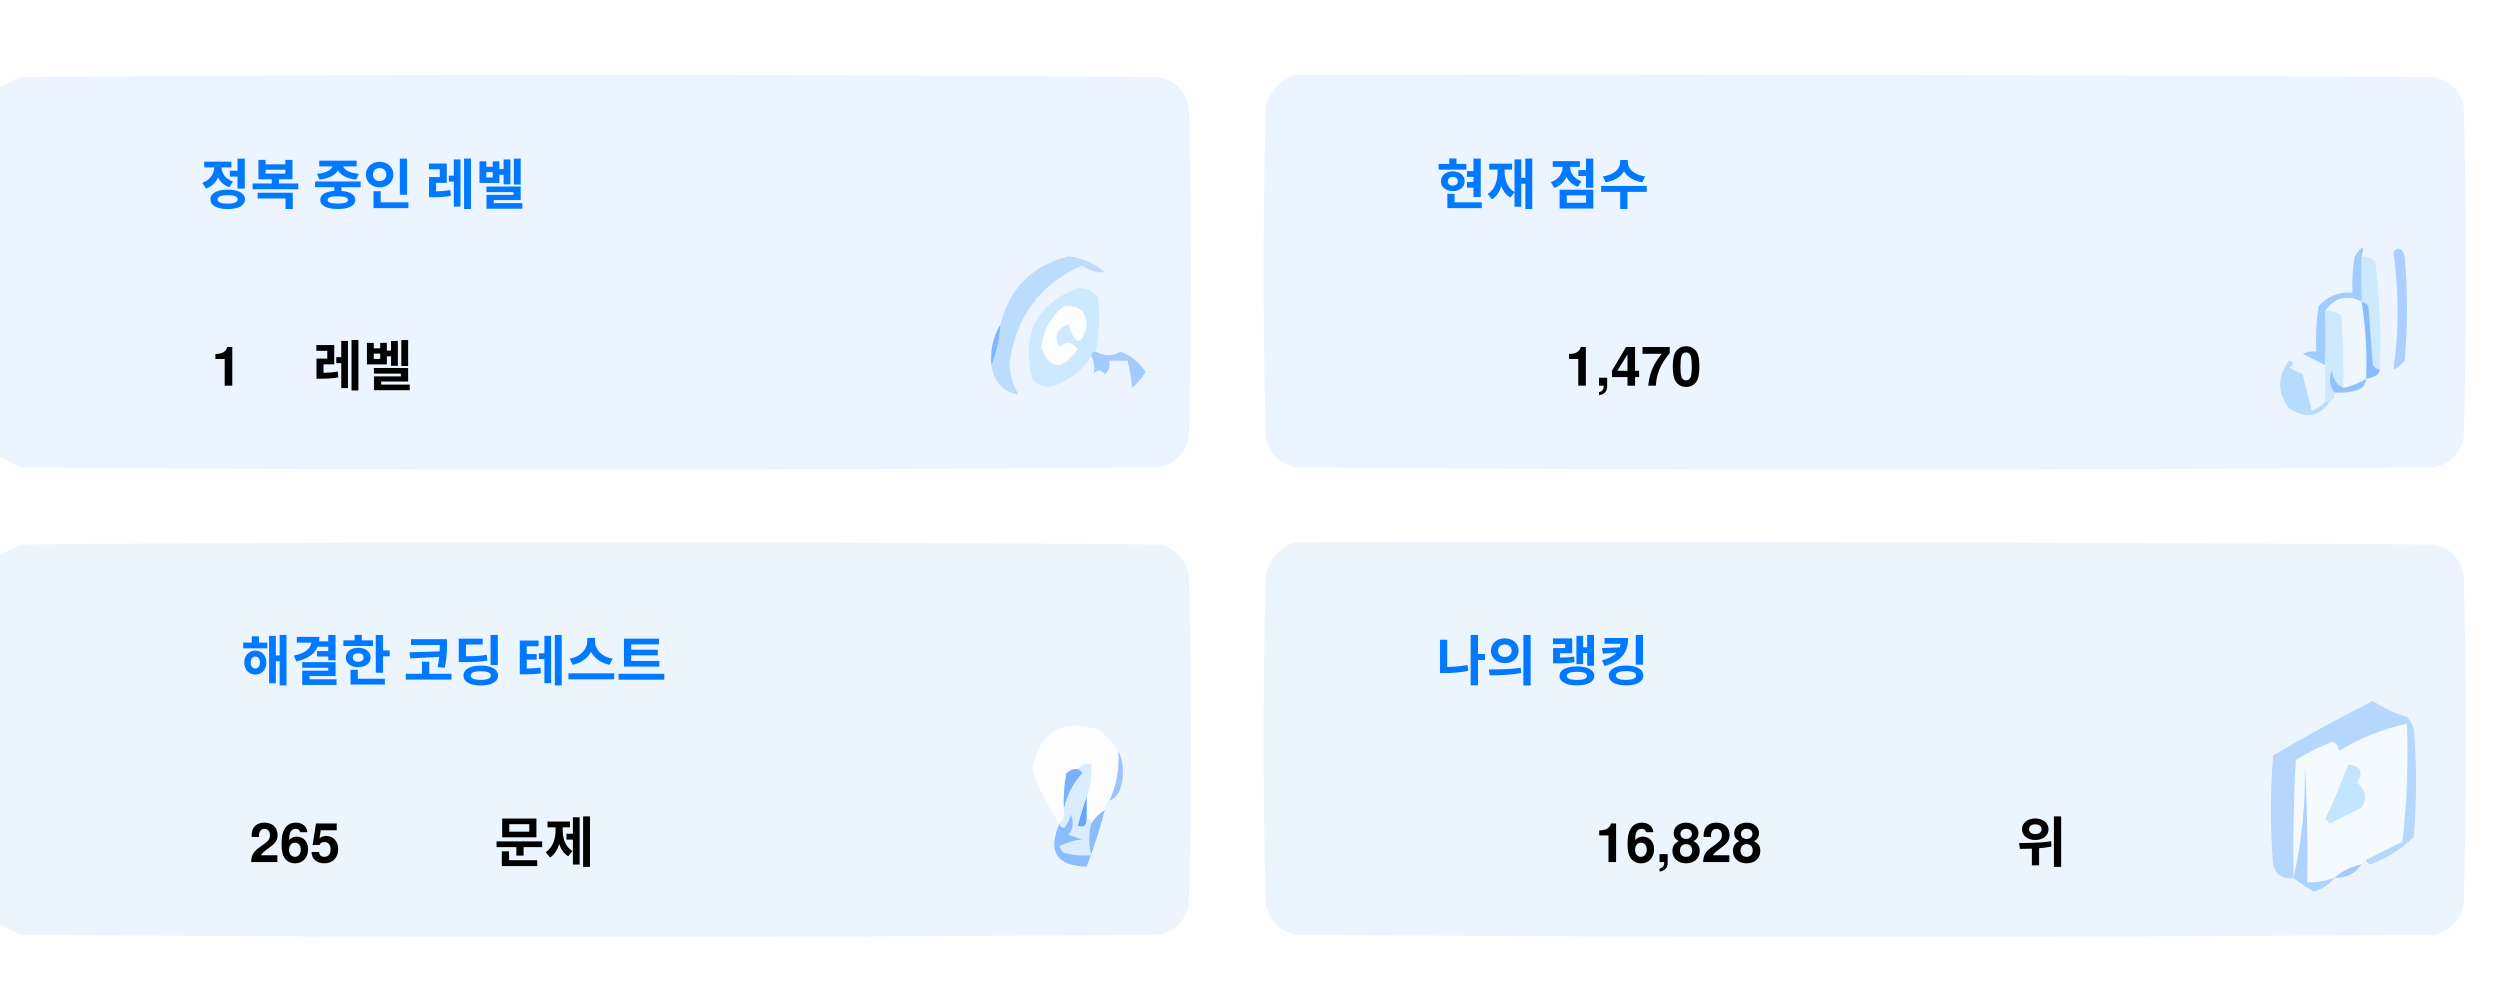
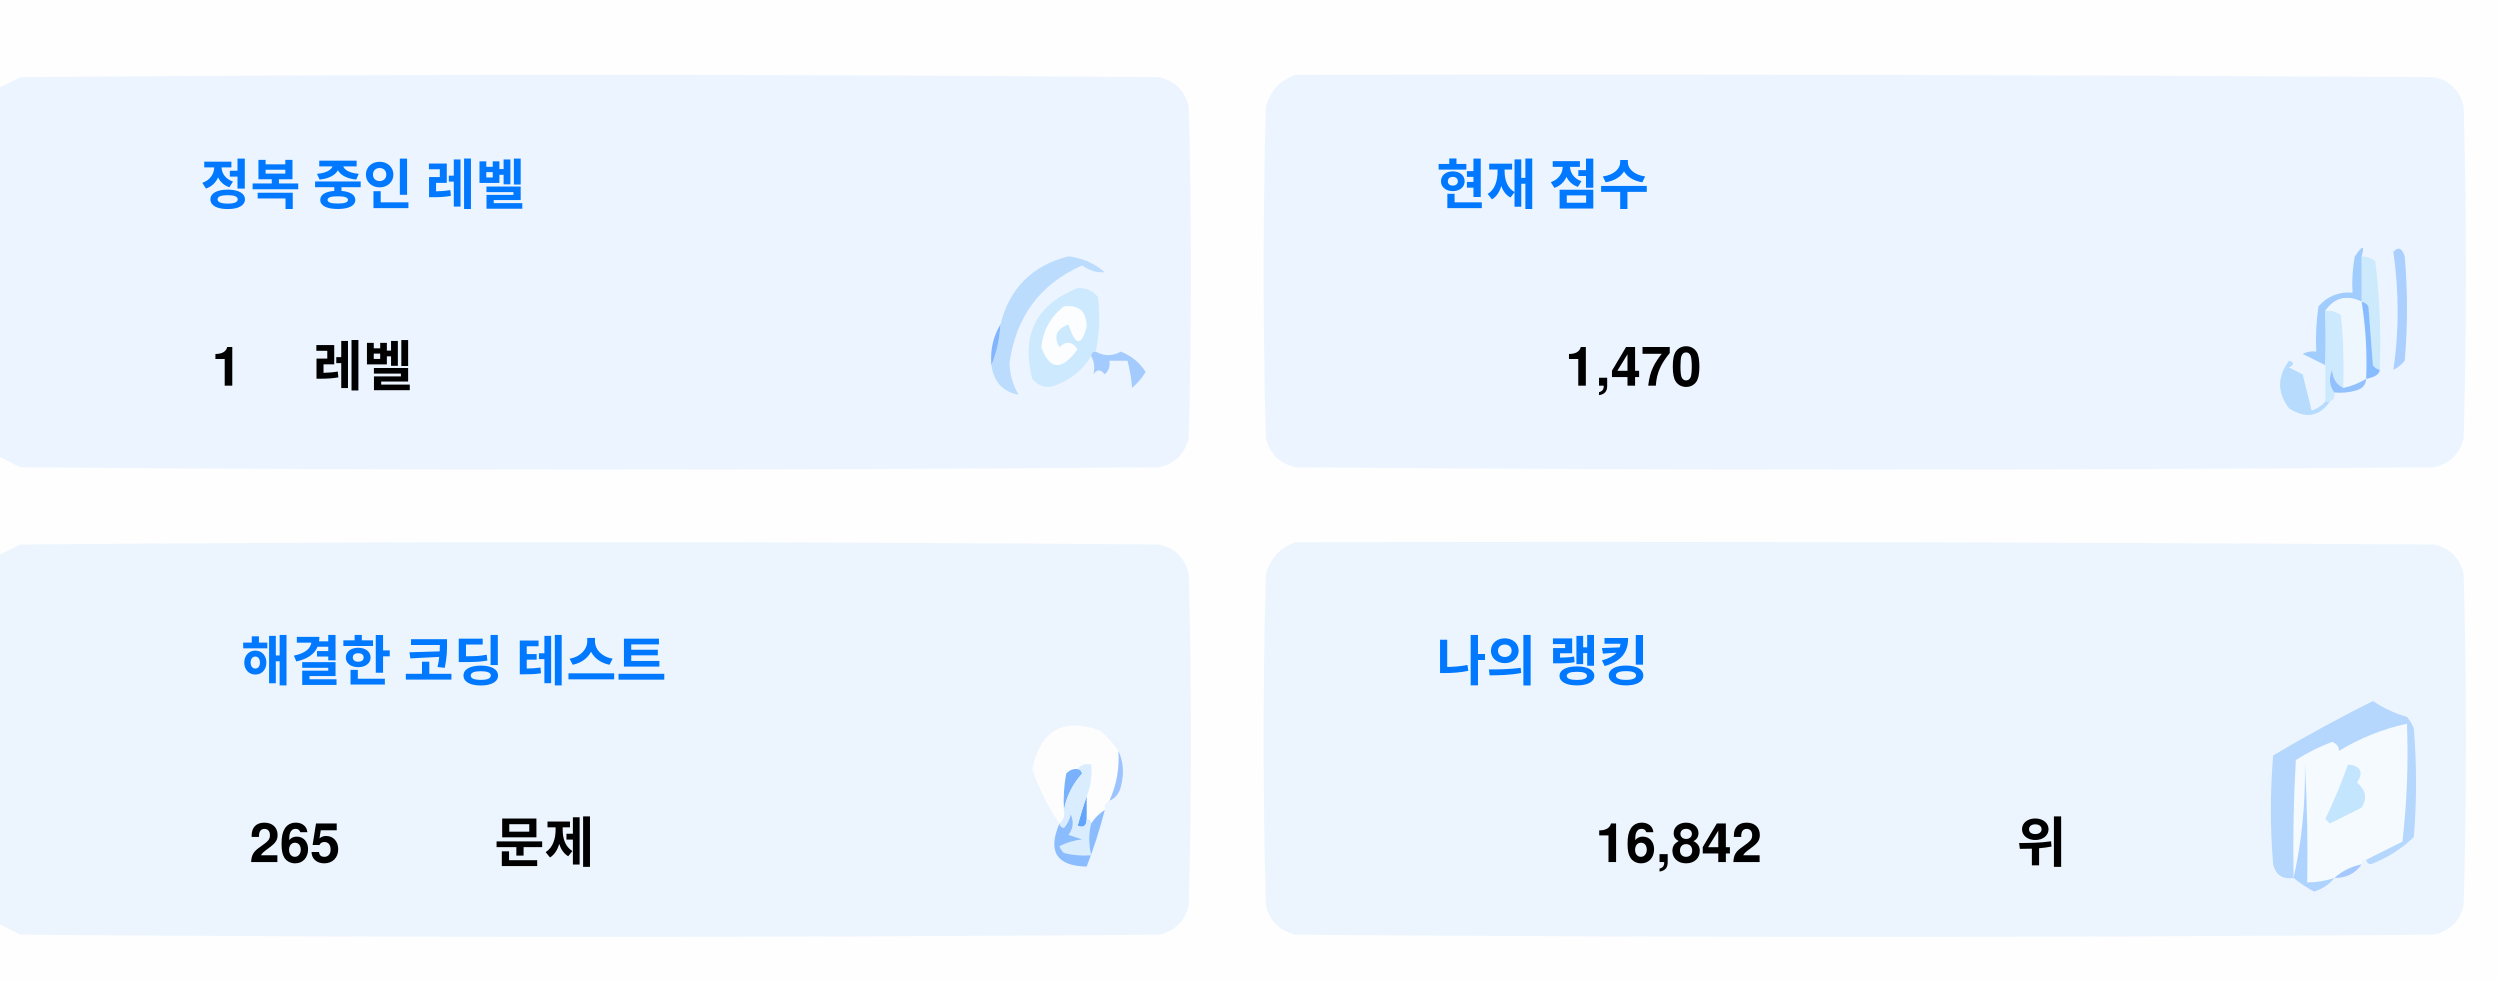
<svg xmlns="http://www.w3.org/2000/svg" version="1.1" width="551px" height="217px" style="shape-rendering:geometricPrecision; text-rendering:geometricPrecision; image-rendering:optimizeQuality; fill-rule:evenodd; clip-rule:evenodd">
  <style>
            .title {
                color: #0078ff;
                font-size: 1rem;
                line-height: 1.5rem;
                font-weight: bold;
                font-family: -apple-system,BlinkMacSystemFont,Segoe UI,Helvetica,Arial,sans-serif,Apple Color Emoji,Segoe UI Emoji;
            }
        
            .desc {
                color: #0078ff;
                font-size: 2.5rem;
                font-weight: bold;
                line-height: 1.5rem;
                font-family: -apple-system,BlinkMacSystemFont,Segoe UI,Helvetica,Arial,sans-serif,Apple Color Emoji,Segoe UI Emoji;
            }
        
            .desc-2 {
                color: #0078ff;
                font-size: 1rem;
                font-weight: bold;
                line-height: 1.5rem;
                font-family: -apple-system,BlinkMacSystemFont,Segoe UI,Helvetica,Arial,sans-serif,Apple Color Emoji,Segoe UI Emoji;
            }
        
            .text, .desc {
                animation: twinkling 4s ease-in-out infinite;
            }
        
            @keyframes twinkling {
                40% { opacity: 1; }
                50% { opacity: 0.5; }
                60% { opacity: 1; }
                70% { opacity: 0.5; }
                80% { opacity: 1; }
            };
+ 
+             .programmers {
+                 color: #0078ff;
+                 font-size: 3rem;
+                 font-weight: bold;
+                 line-height: 1.5rem;
+                 font-family: -apple-system,BlinkMacSystemFont,Segoe UI,Helvetica,Arial,sans-serif,Apple Color Emoji,Segoe UI Emoji;
+             }
        </style>
+   <text text-anchor="middle" x="80" y="45" class="programmers" style="fill:#0078ff;" stroke="#none" stroke-width="1">프로그래머스</text>
  <g>
    <path style="opacity:1" fill="#fefefe" d="M -0.5,-0.5 C 183.167,-0.5 366.833,-0.5 550.5,-0.5C 550.5,71.833 550.5,144.167 550.5,216.5C 366.833,216.5 183.167,216.5 -0.5,216.5C -0.5,212.167 -0.5,207.833 -0.5,203.5C 1.14,204.32 2.807,205.153 4.5,206C 88.167,206.667 171.833,206.667 255.5,206C 259,205.167 261.167,203 262,199.5C 262.667,175.167 262.667,150.833 262,126.5C 261.167,123 259,120.833 255.5,120C 171.833,119.333 88.167,119.333 4.5,120C 2.807,120.847 1.14,121.68 -0.5,122.5C -0.5,115.167 -0.5,107.833 -0.5,100.5C 1.14,101.32 2.807,102.153 4.5,103C 88.167,103.667 171.833,103.667 255.5,103C 259,102.167 261.167,100 262,96.5C 262.667,72.167 262.667,47.833 262,23.5C 261.167,20 259,17.833 255.5,17C 171.833,16.333 88.167,16.333 4.5,17C 2.807,17.847 1.14,18.68 -0.5,19.5C -0.5,12.833 -0.5,6.167 -0.5,-0.5 Z" />
  </g>
  <g>
    <path style="opacity:1" fill="#ecf5ff" d="M -0.5,100.5 C -0.5,73.5 -0.5,46.5 -0.5,19.5C 1.14,18.68 2.807,17.847 4.5,17C 88.167,16.333 171.833,16.333 255.5,17C 259,17.833 261.167,20 262,23.5C 262.667,47.833 262.667,72.167 262,96.5C 261.167,100 259,102.167 255.5,103C 171.833,103.667 88.167,103.667 4.5,103C 2.807,102.153 1.14,101.32 -0.5,100.5 Z" />
  </g>
  <g>
    <path style="opacity:1" fill="#ecf5ff" d="M 285.5,16.5 C 369.167,16.333 452.834,16.5 536.5,17C 540,17.833 542.167,20 543,23.5C 543.667,47.833 543.667,72.167 543,96.5C 542.167,100 540,102.167 536.5,103C 452.833,103.667 369.167,103.667 285.5,103C 282,102.167 279.833,100 279,96.5C 278.333,72.167 278.333,47.833 279,23.5C 280.018,19.985 282.185,17.652 285.5,16.5 Z" />
  </g>
  <g>
    <path style="opacity:1" fill="#cdeafd" d="M 520.5,56.5 C 521.583,56.539 522.583,56.873 523.5,57.5C 524.498,65.472 524.831,73.472 524.5,81.5C 523.883,81.389 523.383,81.056 523,80.5C 522.667,76.167 522.333,71.833 522,67.5C 521.617,66.944 521.117,66.611 520.5,66.5C 520.5,63.167 520.5,59.833 520.5,56.5 Z" />
  </g>
  <g>
    <path style="opacity:1" fill="#abcfff" d="M 527.5,55.5 C 528.566,54.308 529.399,54.641 530,56.5C 530.667,64.167 530.667,71.833 530,79.5C 529.311,80.357 528.478,81.023 527.5,81.5C 528.758,73.08 528.758,64.414 527.5,55.5 Z" />
  </g>
  <g>
    <path style="opacity:1" fill="#bbdcfd" d="M 218.5,80.5 C 219.657,77.727 220.324,74.727 220.5,71.5C 222.49,63.51 227.49,58.51 235.5,56.5C 238.528,56.847 241.194,58.014 243.5,60C 241.744,60.141 240.078,59.641 238.5,58.5C 229.247,62.607 223.914,69.773 222.5,80C 222.565,82.526 223.232,84.859 224.5,87C 221.07,86.397 219.07,84.231 218.5,80.5 Z" />
  </g>
  <g>
    <path style="opacity:1" fill="#cde9fd" d="M 241.5,77.5 C 240.833,77.5 240.5,77.833 240.5,78.5C 238.628,81.529 235.961,83.695 232.5,85C 230.536,85.624 228.869,85.124 227.5,83.5C 225.021,73.791 228.354,67.124 237.5,63.5C 239.374,63.39 240.874,64.056 242,65.5C 242.497,69.524 242.331,73.524 241.5,77.5 Z" />
  </g>
  <g>
    <path style="opacity:1" fill="#fcfdfe" d="M 234.5,67.5 C 237.826,67.162 239.493,68.662 239.5,72C 238.334,76.434 237,76.267 235.5,71.5C 232.832,72.515 232.166,74.182 233.5,76.5C 235.017,75.089 236.351,75.256 237.5,77C 234.006,81.771 231.34,81.605 229.5,76.5C 229.904,72.771 231.571,69.771 234.5,67.5 Z" />
  </g>
  <g>
    <path style="opacity:1" fill="#a1ccfe" d="M 520.5,56.5 C 520.5,59.833 520.5,63.167 520.5,66.5C 517.238,64.922 514.572,65.589 512.5,68.5C 512.617,72.81 512.617,76.81 512.5,80.5C 510.86,79.68 509.193,78.847 507.5,78C 508.448,77.517 509.448,77.35 510.5,77.5C 510.335,74.15 510.502,70.817 511,67.5C 512.995,65.253 515.495,64.253 518.5,64.5C 518.336,61.813 518.503,59.146 519,56.5C 520.731,53.969 521.231,53.969 520.5,56.5 Z" />
  </g>
  <g>
    <path style="opacity:1" fill="#cde9fd" d="M 512.5,68.5 C 513.822,68.33 514.989,68.663 516,69.5C 516.499,74.823 516.666,80.156 516.5,85.5C 514.955,84.77 514.122,83.437 514,81.5C 513.22,83.387 513.387,85.054 514.5,86.5C 514.672,87.492 514.338,88.158 513.5,88.5C 513.167,88.5 512.833,88.5 512.5,88.5C 512.5,85.833 512.5,83.167 512.5,80.5C 512.617,76.81 512.617,72.81 512.5,68.5 Z" />
  </g>
  <g>
    <path style="opacity:1" fill="#eef6fe" d="M 520.5,66.5 C 521.407,72.106 521.74,77.773 521.5,83.5C 519.95,84.441 518.284,85.108 516.5,85.5C 516.666,80.156 516.499,74.823 516,69.5C 514.989,68.663 513.822,68.33 512.5,68.5C 514.572,65.589 517.238,64.922 520.5,66.5 Z" />
  </g>
  <g>
    <path style="opacity:1" fill="#88bcff" d="M 520.5,66.5 C 521.117,66.611 521.617,66.944 522,67.5C 522.333,71.833 522.667,76.167 523,80.5C 523.383,81.056 523.883,81.389 524.5,81.5C 524.445,82.469 523.445,83.136 521.5,83.5C 521.74,77.773 521.407,72.106 520.5,66.5 Z" />
  </g>
  <g>
    <path style="opacity:1" fill="#82b5fe" d="M 220.5,71.5 C 220.324,74.727 219.657,77.727 218.5,80.5C 218.215,77.171 218.882,74.171 220.5,71.5 Z" />
  </g>
  <g>
    <path style="opacity:1" fill="#a3cbfe" d="M 240.5,78.5 C 240.5,77.833 240.833,77.5 241.5,77.5C 243.391,78.536 245.224,78.536 247,77.5C 249.391,78.429 251.225,79.929 252.5,82C 251.681,83.319 250.681,84.486 249.5,85.5C 249.409,83.777 249.075,81.777 248.5,79.5C 247.167,79.5 245.833,79.5 244.5,79.5C 244.719,80.675 244.386,81.675 243.5,82.5C 242.575,81.359 241.741,81.359 241,82.5C 241.331,80.981 241.164,79.648 240.5,78.5 Z" />
  </g>
  <g>
    <path style="opacity:1" fill="#b7dbfd" d="M 512.5,88.5 C 512.833,88.5 513.167,88.5 513.5,88.5C 511.199,91.857 508.199,92.357 504.5,90C 501.872,86.535 501.872,83.035 504.5,79.5C 505.696,79.846 505.696,80.346 504.5,81C 505.5,81.5 506.5,82 507.5,82.5C 508.167,85.167 508.833,87.833 509.5,90.5C 510.739,90.058 511.739,89.391 512.5,88.5 Z" />
  </g>
  <g>
    <path style="opacity:1" fill="#92c1fe" d="M 516.5,85.5 C 518.284,85.108 519.95,84.441 521.5,83.5C 521.423,84.75 520.756,85.583 519.5,86C 517.866,86.493 516.199,86.66 514.5,86.5C 513.387,85.054 513.22,83.387 514,81.5C 514.122,83.437 514.955,84.77 516.5,85.5 Z" />
  </g>
  <g>
    <path style="opacity:1" fill="#ecf5fe" d="M -0.5,203.5 C -0.5,176.5 -0.5,149.5 -0.5,122.5C 1.14,121.68 2.807,120.847 4.5,120C 88.167,119.333 171.833,119.333 255.5,120C 259,120.833 261.167,123 262,126.5C 262.667,150.833 262.667,175.167 262,199.5C 261.167,203 259,205.167 255.5,206C 171.833,206.667 88.167,206.667 4.5,206C 2.807,205.153 1.14,204.32 -0.5,203.5 Z" />
  </g>
  <g>
    <path style="opacity:1" fill="#ecf5fe" d="M 285.5,119.5 C 369.167,119.333 452.834,119.5 536.5,120C 540,120.833 542.167,123 543,126.5C 543.667,150.833 543.667,175.167 543,199.5C 542.167,203 540,205.167 536.5,206C 452.833,206.667 369.167,206.667 285.5,206C 282,205.167 279.833,203 279,199.5C 278.333,175.167 278.333,150.833 279,126.5C 280.018,122.985 282.185,120.652 285.5,119.5 Z" />
  </g>
  <g>
    <path style="opacity:1" fill="#fdfdfe" d="M 246.5,165.5 C 246.758,169.367 246.092,173.034 244.5,176.5C 243.662,176.842 243.328,177.508 243.5,178.5C 242.272,179.306 241.272,180.306 240.5,181.5C 240.5,180.833 240.167,180.5 239.5,180.5C 239.5,178.833 239.5,177.167 239.5,175.5C 240.369,173.283 240.702,170.95 240.5,168.5C 239.209,168.263 238.209,168.596 237.5,169.5C 236.504,169.414 235.671,169.748 235,170.5C 234.503,173.146 234.336,175.813 234.5,178.5C 234.737,179.791 234.404,180.791 233.5,181.5C 230.986,177.806 228.986,173.806 227.5,169.5C 229.309,160.957 234.309,158.124 242.5,161C 244.07,162.397 245.404,163.897 246.5,165.5 Z" />
  </g>
  <g>
    <path style="opacity:1" fill="#f5faff" d="M 521.5,189.5 C 520.833,189.5 520.5,189.833 520.5,190.5C 518.181,190.992 516.181,191.992 514.5,193.5C 512.565,194.15 510.565,194.483 508.5,194.5C 508.666,185.827 508.5,177.16 508,168.5C 508.141,177.227 507.308,185.56 505.5,193.5C 505.334,184.827 505.5,176.16 506,167.5C 508.527,165.903 511.194,164.57 514,163.5C 515.011,163.892 515.511,164.559 515.5,165.5C 520.21,162.641 525.21,160.641 530.5,159.5C 530.831,168.192 530.498,176.859 529.5,185.5C 526.807,186.847 524.14,188.18 521.5,189.5 Z" />
  </g>
  <g>
    <path style="opacity:1" fill="#b6d7fd" d="M 521.5,189.5 C 524.14,188.18 526.807,186.847 529.5,185.5C 530.498,176.859 530.831,168.192 530.5,159.5C 525.21,160.641 520.21,162.641 515.5,165.5C 515.511,164.559 515.011,163.892 514,163.5C 511.194,164.57 508.527,165.903 506,167.5C 505.5,176.16 505.334,184.827 505.5,193.5C 503.089,193.863 501.589,192.863 501,190.5C 500.333,182.5 500.333,174.5 501,166.5C 508.173,162.246 515.507,158.246 523,154.5C 525.304,156.068 527.804,157.235 530.5,158C 531.126,158.75 531.626,159.584 532,160.5C 532.667,168.5 532.667,176.5 532,184.5C 529.292,187.111 526.125,189.111 522.5,190.5C 521.893,190.376 521.56,190.043 521.5,189.5 Z" />
  </g>
  <g>
    <path style="opacity:1" fill="#c3e5fe" d="M 517.5,168.5 C 520.317,168.801 520.984,170.134 519.5,172.5C 521.439,174.122 521.772,175.956 520.5,178C 518.167,179.167 515.833,180.333 513.5,181.5C 513.167,181.167 512.833,180.833 512.5,180.5C 514.414,176.515 516.081,172.515 517.5,168.5 Z" />
  </g>
  <g>
    <path style="opacity:1" fill="#7ab1fc" d="M 237.5,169.5 C 238.043,169.56 238.376,169.893 238.5,170.5C 236.395,172.836 235.062,175.503 234.5,178.5C 234.336,175.813 234.503,173.146 235,170.5C 235.671,169.748 236.504,169.414 237.5,169.5 Z" />
  </g>
  <g>
    <path style="opacity:1" fill="#afd3ff" d="M 514.5,193.5 C 513.378,194.947 511.878,195.947 510,196.5C 508.348,195.601 506.848,194.601 505.5,193.5C 507.308,185.56 508.141,177.227 508,168.5C 508.5,177.16 508.666,185.827 508.5,194.5C 510.565,194.483 512.565,194.15 514.5,193.5 Z" />
  </g>
  <g>
    <path style="opacity:1" fill="#9cc3fd" d="M 246.5,165.5 C 247.634,167.966 247.801,170.633 247,173.5C 246.623,174.942 245.79,175.942 244.5,176.5C 246.092,173.034 246.758,169.367 246.5,165.5 Z" />
  </g>
  <g>
    <path style="opacity:1" fill="#62a6fc" d="M 239.5,175.5 C 239.5,177.167 239.5,178.833 239.5,180.5C 239.483,182.028 238.816,182.528 237.5,182C 238.117,179.723 238.784,177.556 239.5,175.5 Z" />
  </g>
  <g>
    <path style="opacity:1" fill="#daedfe" d="M 237.5,169.5 C 238.209,168.596 239.209,168.263 240.5,168.5C 240.702,170.95 240.369,173.283 239.5,175.5C 238.784,177.556 238.117,179.723 237.5,182C 238.816,182.528 239.483,182.028 239.5,180.5C 240.167,180.5 240.5,180.833 240.5,181.5C 239.918,183.669 239.918,186.002 240.5,188.5C 238.473,188.662 236.473,188.495 234.5,188C 234.043,187.586 233.709,187.086 233.5,186.5C 235.078,185.702 236.744,185.202 238.5,185C 237.5,184.667 236.5,184.333 235.5,184C 236.554,182.612 236.72,181.112 236,179.5C 235.751,180.624 235.251,181.624 234.5,182.5C 233.893,182.376 233.56,182.043 233.5,181.5C 234.404,180.791 234.737,179.791 234.5,178.5C 235.062,175.503 236.395,172.836 238.5,170.5C 238.376,169.893 238.043,169.56 237.5,169.5 Z" />
  </g>
  <g>
    <path style="opacity:1" fill="#8bbcfd" d="M 243.5,178.5 C 242.395,182.803 241.062,186.969 239.5,191C 232.857,190.847 230.857,187.68 233.5,181.5C 233.56,182.043 233.893,182.376 234.5,182.5C 235.251,181.624 235.751,180.624 236,179.5C 236.72,181.112 236.554,182.612 235.5,184C 236.5,184.333 237.5,184.667 238.5,185C 236.744,185.202 235.078,185.702 233.5,186.5C 233.709,187.086 234.043,187.586 234.5,188C 236.473,188.495 238.473,188.662 240.5,188.5C 239.918,186.002 239.918,183.669 240.5,181.5C 241.272,180.306 242.272,179.306 243.5,178.5 Z" />
  </g>
  <g>
    <path style="opacity:1" fill="#a4c8ff" d="M 520.5,190.5 C 519.089,192.539 517.089,193.539 514.5,193.5C 516.181,191.992 518.181,190.992 520.5,190.5 Z" />
  </g>
  <text text-anchor="middle" x="80" y="45" class="title" style="fill:#0078ff;" stroke="#none" stroke-width="1">정복 중인 레벨</text>
  <text text-anchor="middle" x="50" y="85" class="desc" stroke="#none" stroke-width="1">1</text>
  <text text-anchor="middle" x="80" y="85" class="desc-2" stroke="#none" stroke-width="1">레벨</text>
  <text text-anchor="middle" x="340" y="45" class="title" style="fill:#0078ff;" stroke="#none" stroke-width="1">현재 점수</text>
  <text text-anchor="middle" x="360" y="85" class="desc" stroke="#none" stroke-width="1">1,470</text>
  <text text-anchor="middle" x="100" y="150" class="title" style="fill:#0078ff;" stroke="#none" stroke-width="1">해결한 코딩 테스트</text>
  <text text-anchor="middle" x="65" y="190" class="desc" stroke="#none" stroke-width="1">265</text>
  <text text-anchor="middle" x="120" y="190" class="desc-2" stroke="#none" stroke-width="1">문제</text>
  <text text-anchor="middle" x="340" y="150" class="title" style="fill:#0078ff;" stroke="#none" stroke-width="1">나의 랭킹</text>
-   <text text-anchor="middle" x="370" y="190" class="desc" stroke="#none" stroke-width="1">16,828</text>
+   <text text-anchor="middle" x="370" y="190" class="desc" stroke="#none" stroke-width="1">16,842</text>
  <text text-anchor="middle" x="450" y="190" class="desc-2" stroke="#none" stroke-width="1">위</text>
</svg>
